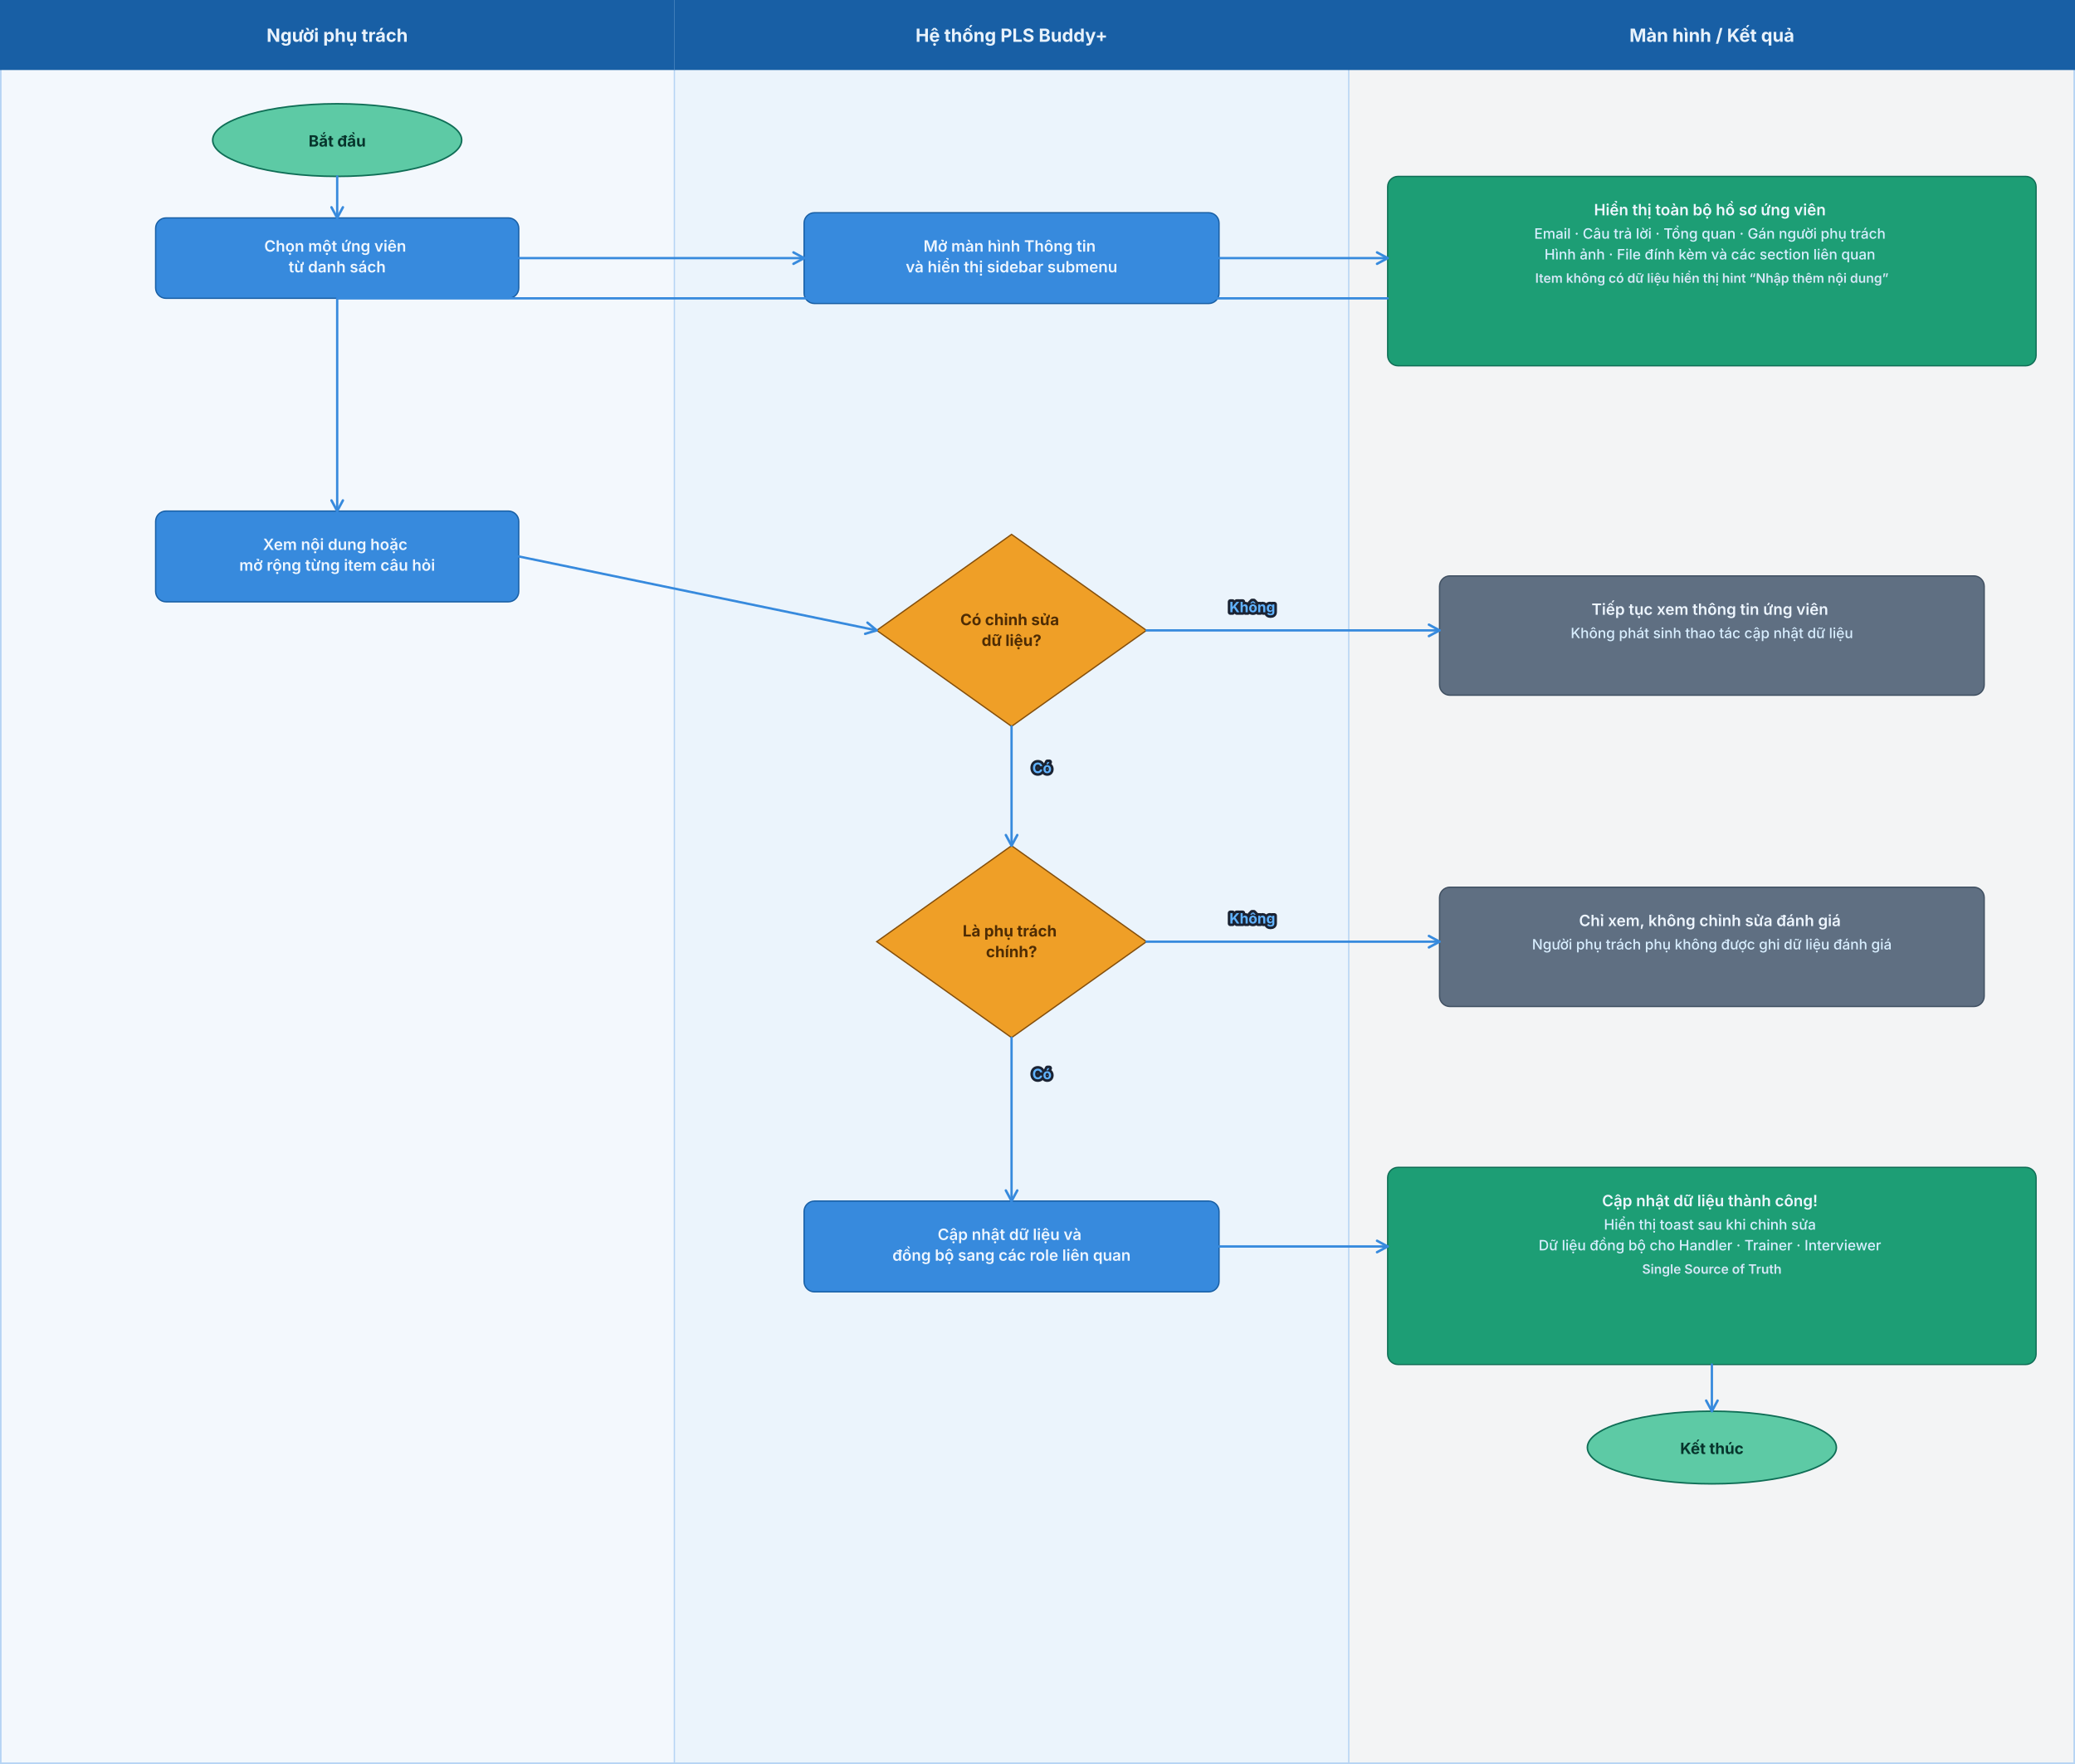
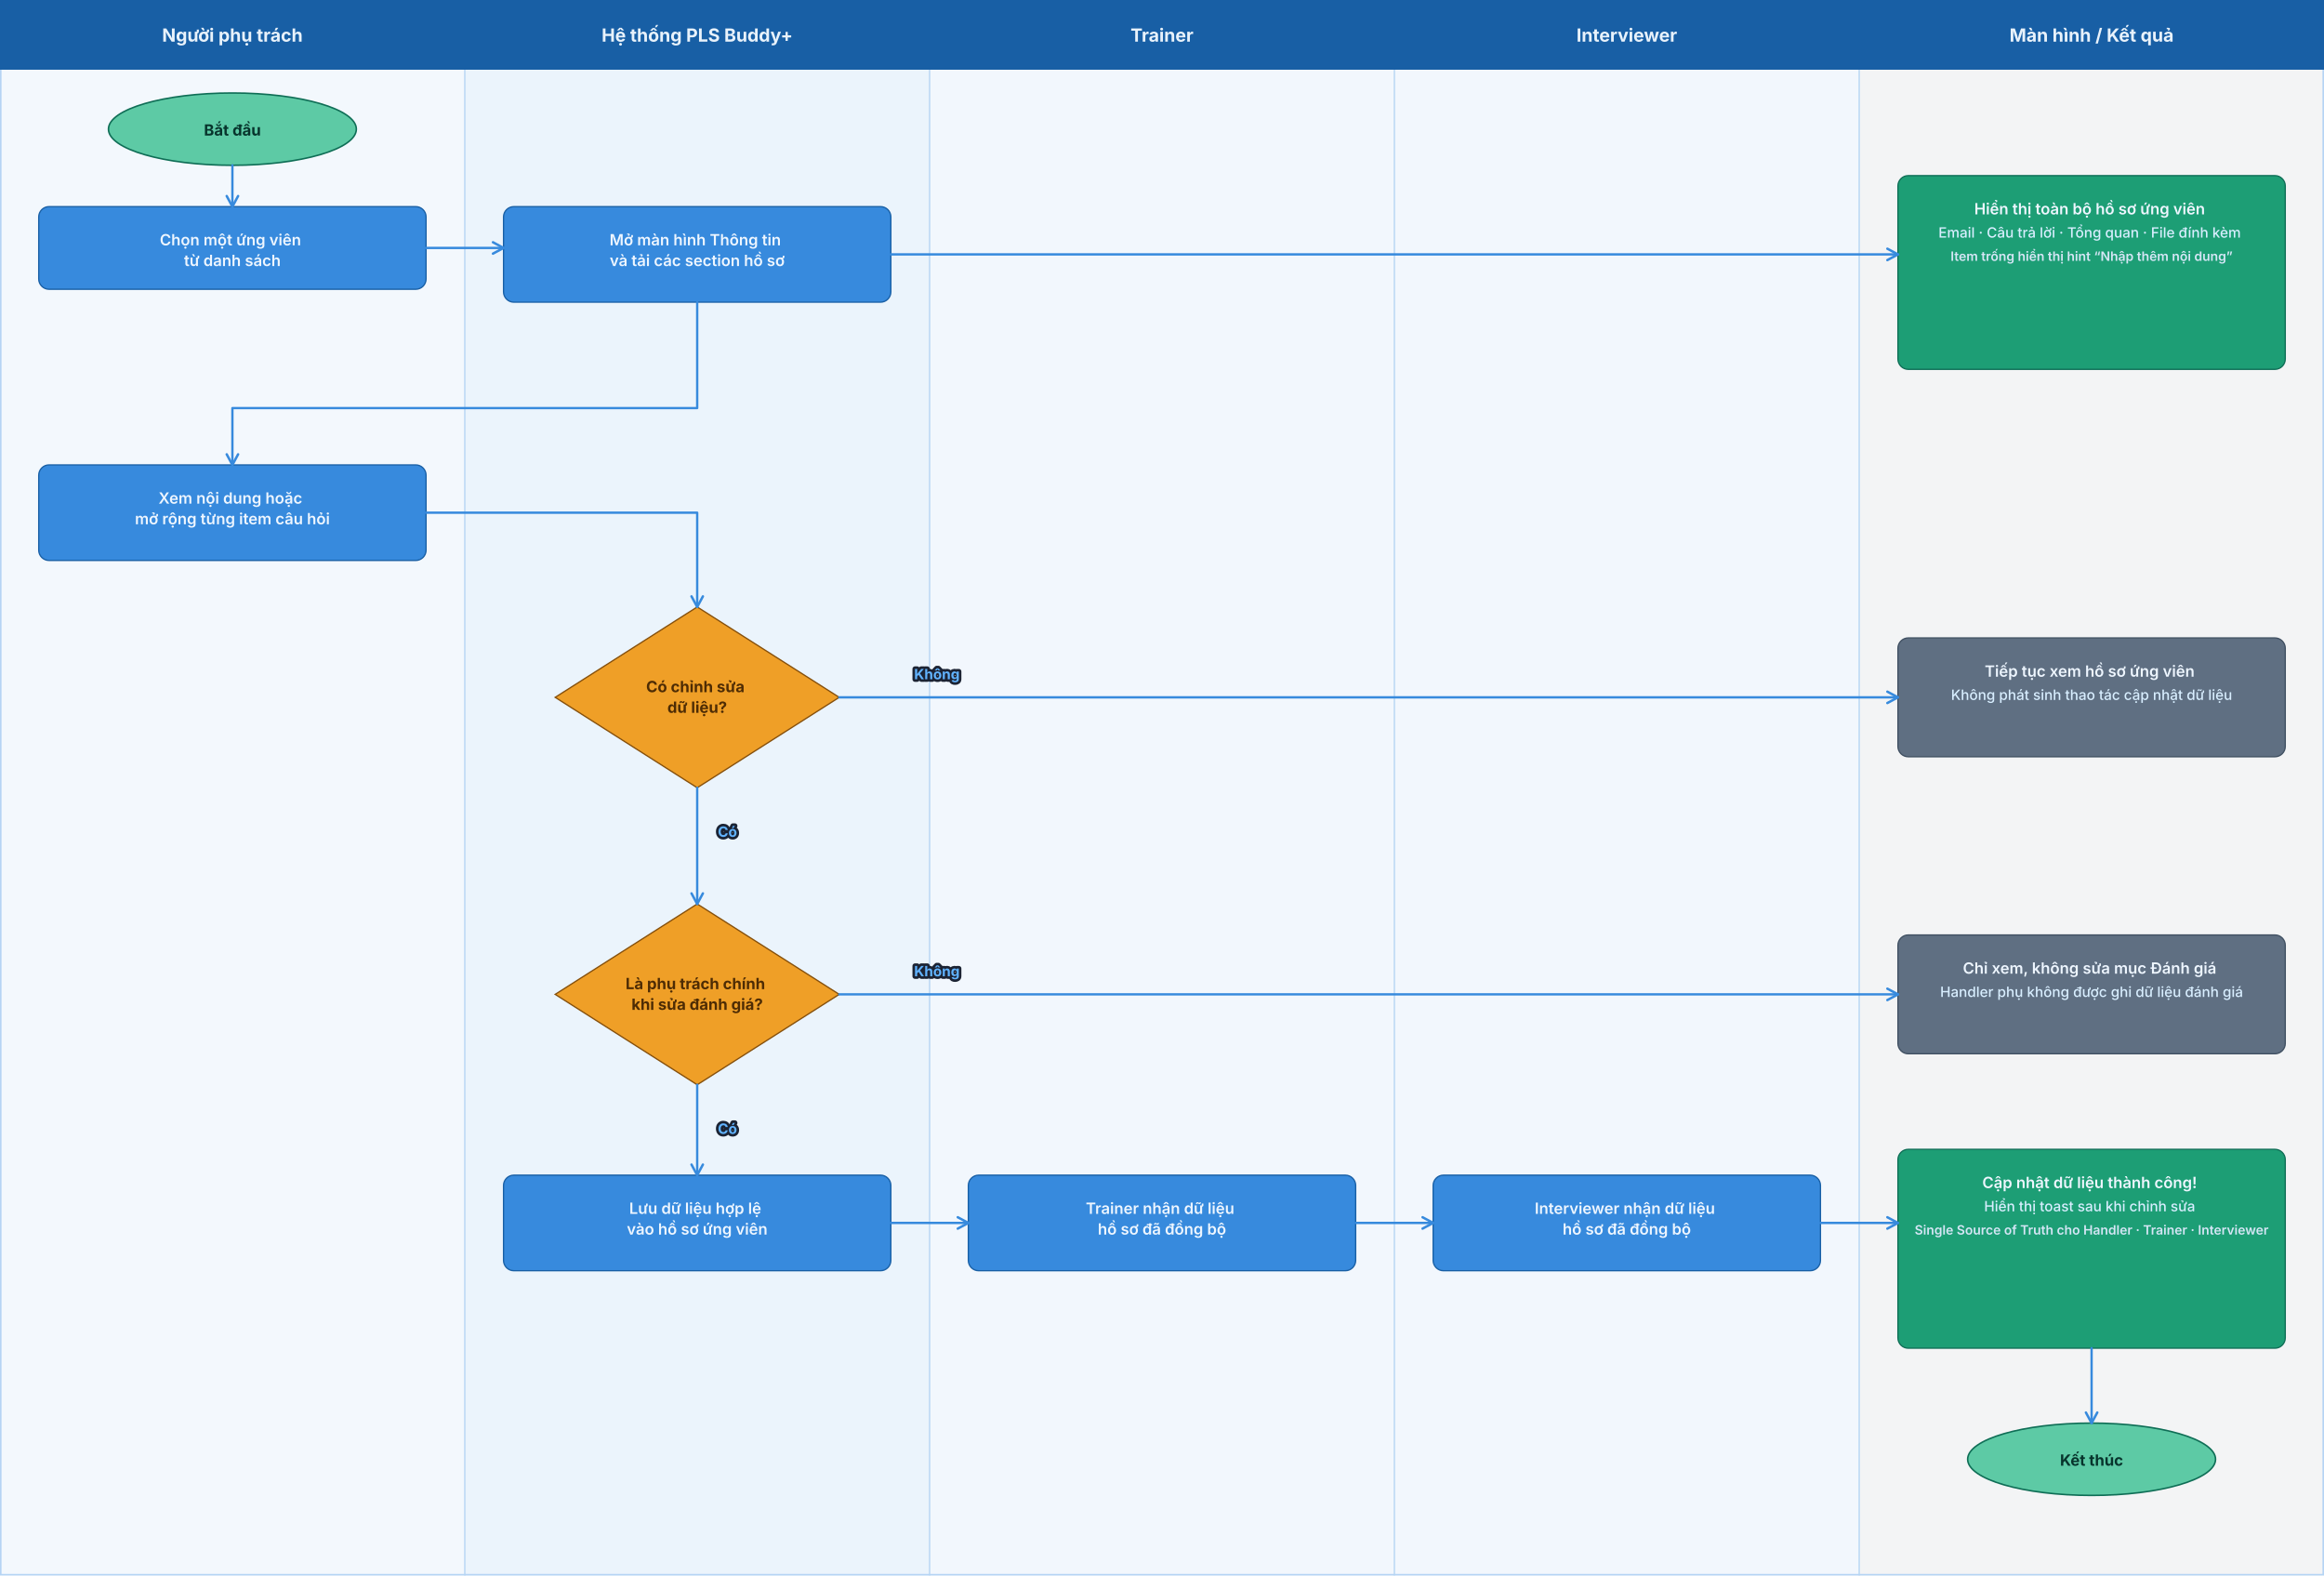
- <svg xmlns="http://www.w3.org/2000/svg" width="1600" height="1360" viewBox="0 0 1600 1360" preserveAspectRatio="xMidYMid meet" role="img" aria-label="Swimlane chart quản lý thông tin chi tiết của ứng viên">
+ <svg xmlns="http://www.w3.org/2000/svg" width="1800" height="1220" viewBox="0 0 1800 1220" preserveAspectRatio="xMidYMid meet" role="img" aria-label="Swimlane chart quản lý thông tin chi tiết của ứng viên">
  <defs>
    <style>
      .outer-border { fill: none; stroke: #b5d4f4; stroke-width: 1.2; }
      .divider { stroke: #b5d4f4; stroke-width: 1; }
      .lane-head { fill: #185fa5; }
      .lane-title {
        fill: #e8f2fb;
        font-family: "SF Pro Text", "Inter", "Segoe UI", sans-serif;
        font-size: 14px;
        font-weight: 700;
        text-anchor: middle;
        dominant-baseline: middle;
      }
      .lane-handler { fill: #378add; opacity: 0.06; }
      .lane-system { fill: #378add; opacity: 0.10; }
+       .lane-role { fill: #378add; opacity: 0.07; }
      .lane-result { fill: #6b7280; opacity: 0.08; }
      .task { fill: #378add; stroke: #185fa5; stroke-width: 1; }
      .result-ok { fill: #1d9e75; stroke: #0f6e56; stroke-width: 1; }
      .result-note { fill: #5f6f82; stroke: #405062; stroke-width: 1; }
      .start-end { fill: #5dcaa5; stroke: #0f6e56; stroke-width: 1.2; }
      .decision { fill: #ef9f27; stroke: #854f0b; stroke-width: 1; }
      .text-light {
        fill: #eef6ff;
        font-family: "SF Pro Text", "Inter", "Segoe UI", sans-serif;
        font-size: 12px;
        font-weight: 600;
        text-anchor: middle;
      }
      .text-dark {
        fill: #07342c;
        font-family: "SF Pro Text", "Inter", "Segoe UI", sans-serif;
        font-size: 12px;
        font-weight: 700;
        text-anchor: middle;
      }
      .decision-text {
        fill: #4e2c04;
        font-family: "SF Pro Text", "Inter", "Segoe UI", sans-serif;
        font-size: 12px;
        font-weight: 700;
        text-anchor: middle;
      }
      .subtext {
        fill: #d8eeff;
        font-family: "SF Pro Text", "Inter", "Segoe UI", sans-serif;
        font-size: 11px;
        font-weight: 500;
        text-anchor: middle;
      }
      .meta-text {
        fill: #d6e6f6;
        font-family: "SF Pro Text", "Inter", "Segoe UI", sans-serif;
        font-size: 10px;
        font-weight: 600;
        text-anchor: middle;
      }
      .line {
        fill: none;
        stroke: #378add;
        stroke-width: 1.8;
        stroke-linecap: round;
        stroke-linejoin: round;
        marker-end: url(#arrow);
      }
      .line-label {
        fill: #61b3ff;
        font-family: "SF Pro Text", "Inter", "Segoe UI", sans-serif;
        font-size: 11px;
        font-weight: 700;
        paint-order: stroke;
        stroke: rgba(10, 18, 34, 0.92);
        stroke-width: 4px;
        stroke-linejoin: round;
      }
    </style>
    <marker id="arrow" viewBox="0 0 10 10" refX="8" refY="5" markerWidth="7" markerHeight="7" orient="auto-start-reverse">
      <path d="M1.5 1.5L8 5L1.5 8.5" fill="none" stroke="#378add" stroke-width="1.5" stroke-linecap="round" stroke-linejoin="round" />
    </marker>
  </defs>
-   <rect class="lane-handler" x="0" y="54" width="520" height="1306" />
-   <rect class="lane-system" x="520" y="54" width="520" height="1306" />
-   <rect class="lane-result" x="1040" y="54" width="560" height="1306" />
-   <rect class="outer-border" x="0.6" y="0.6" width="1598.8" height="1358.8" />
-   <line class="divider" x1="520" y1="0" x2="520" y2="1360" />
-   <line class="divider" x1="1040" y1="0" x2="1040" y2="1360" />
-   <rect class="lane-head" x="0" y="0" width="520" height="54" />
-   <rect class="lane-head" x="520" y="0" width="520" height="54" />
-   <rect class="lane-head" x="1040" y="0" width="560" height="54" />
-   <text class="lane-title" x="260" y="27">Người phụ trách</text>
-   <text class="lane-title" x="780" y="27">Hệ thống PLS Buddy+</text>
-   <text class="lane-title" x="1320" y="27">Màn hình / Kết quả</text>
-   <ellipse class="start-end" cx="260" cy="108" rx="96" ry="28" />
-   <text class="text-dark" x="260" y="113">Bắt đầu</text>
-   <rect class="task" x="120" y="168" width="280" height="62" rx="8" />
-   <text class="text-light" x="260" y="194">
-     <tspan x="260" dy="0">Chọn một ứng viên</tspan>
-     <tspan x="260" dy="16">từ danh sách</tspan>
+   <rect class="lane-handler" x="0" y="54" width="360" height="1166" />
+   <rect class="lane-system" x="360" y="54" width="360" height="1166" />
+   <rect class="lane-role" x="720" y="54" width="360" height="1166" />
+   <rect class="lane-role" x="1080" y="54" width="360" height="1166" />
+   <rect class="lane-result" x="1440" y="54" width="360" height="1166" />
+   <rect class="outer-border" x="0.6" y="0.6" width="1798.8" height="1218.8" />
+   <line class="divider" x1="360" y1="0" x2="360" y2="1220" />
+   <line class="divider" x1="720" y1="0" x2="720" y2="1220" />
+   <line class="divider" x1="1080" y1="0" x2="1080" y2="1220" />
+   <line class="divider" x1="1440" y1="0" x2="1440" y2="1220" />
+   <rect class="lane-head" x="0" y="0" width="360" height="54" />
+   <rect class="lane-head" x="360" y="0" width="360" height="54" />
+   <rect class="lane-head" x="720" y="0" width="360" height="54" />
+   <rect class="lane-head" x="1080" y="0" width="360" height="54" />
+   <rect class="lane-head" x="1440" y="0" width="360" height="54" />
+   <text class="lane-title" x="180" y="27">Người phụ trách</text>
+   <text class="lane-title" x="540" y="27">Hệ thống PLS Buddy+</text>
+   <text class="lane-title" x="900" y="27">Trainer</text>
+   <text class="lane-title" x="1260" y="27">Interviewer</text>
+   <text class="lane-title" x="1620" y="27">Màn hình / Kết quả</text>
+   <ellipse class="start-end" cx="180" cy="100" rx="96" ry="28" />
+   <text class="text-dark" x="180" y="105">Bắt đầu</text>
+   <rect class="task" x="30" y="160" width="300" height="64" rx="8" />
+   <text class="text-light" x="180" y="190">
+     <tspan x="180" dy="0">Chọn một ứng viên</tspan>
+     <tspan x="180" dy="16">từ danh sách</tspan>
  </text>
-   <rect class="task" x="620" y="164" width="320" height="70" rx="8" />
-   <text class="text-light" x="780" y="194">
-     <tspan x="780" dy="0">Mở màn hình Thông tin</tspan>
-     <tspan x="780" dy="16">và hiển thị sidebar submenu</tspan>
+   <rect class="task" x="390" y="160" width="300" height="74" rx="8" />
+   <text class="text-light" x="540" y="190">
+     <tspan x="540" dy="0">Mở màn hình Thông tin</tspan>
+     <tspan x="540" dy="16">và tải các section hồ sơ</tspan>
  </text>
-   <rect class="result-ok" x="1070" y="136" width="500" height="146" rx="8" />
-   <text class="text-light" x="1320" y="166">
-     <tspan x="1320" dy="0">Hiển thị toàn bộ hồ sơ ứng viên</tspan>
-     <tspan class="subtext" x="1320" dy="18">Email · Câu trả lời · Tổng quan · Gán người phụ trách</tspan>
-     <tspan class="subtext" x="1320" dy="16">Hình ảnh · File đính kèm và các section liên quan</tspan>
-     <tspan class="meta-text" x="1320" dy="18">Item không có dữ liệu hiển thị hint “Nhập thêm nội dung”</tspan>
+   <rect class="result-ok" x="1470" y="136" width="300" height="150" rx="8" />
+   <text class="text-light" x="1620" y="166">
+     <tspan x="1620" dy="0">Hiển thị toàn bộ hồ sơ ứng viên</tspan>
+     <tspan class="subtext" x="1620" dy="18">Email · Câu trả lời · Tổng quan · File đính kèm</tspan>
+     <tspan class="meta-text" x="1620" dy="18">Item trống hiển thị hint “Nhập thêm nội dung”</tspan>
  </text>
-   <rect class="task" x="120" y="394" width="280" height="70" rx="8" />
-   <text class="text-light" x="260" y="424">
-     <tspan x="260" dy="0">Xem nội dung hoặc</tspan>
-     <tspan x="260" dy="16">mở rộng từng item câu hỏi</tspan>
+   <rect class="task" x="30" y="360" width="300" height="74" rx="8" />
+   <text class="text-light" x="180" y="390">
+     <tspan x="180" dy="0">Xem nội dung hoặc</tspan>
+     <tspan x="180" dy="16">mở rộng từng item câu hỏi</tspan>
  </text>
-   <polygon class="decision" points="780,412 884,486 780,560 676,486" />
-   <text class="decision-text" x="780" y="482">
-     <tspan x="780" dy="0">Có chỉnh sửa</tspan>
-     <tspan x="780" dy="16">dữ liệu?</tspan>
+   <polygon class="decision" points="540,470 650,540 540,610 430,540" />
+   <text class="decision-text" x="540" y="536">
+     <tspan x="540" dy="0">Có chỉnh sửa</tspan>
+     <tspan x="540" dy="16">dữ liệu?</tspan>
  </text>
-   <rect class="result-note" x="1110" y="444" width="420" height="92" rx="8" />
-   <text class="text-light" x="1320" y="474">
-     <tspan x="1320" dy="0">Tiếp tục xem thông tin ứng viên</tspan>
-     <tspan class="subtext" x="1320" dy="18">Không phát sinh thao tác cập nhật dữ liệu</tspan>
+   <rect class="result-note" x="1470" y="494" width="300" height="92" rx="8" />
+   <text class="text-light" x="1620" y="524">
+     <tspan x="1620" dy="0">Tiếp tục xem hồ sơ ứng viên</tspan>
+     <tspan class="subtext" x="1620" dy="18">Không phát sinh thao tác cập nhật dữ liệu</tspan>
  </text>
-   <polygon class="decision" points="780,652 884,726 780,800 676,726" />
-   <text class="decision-text" x="780" y="722">
-     <tspan x="780" dy="0">Là phụ trách</tspan>
-     <tspan x="780" dy="16">chính?</tspan>
+   <polygon class="decision" points="540,700 650,770 540,840 430,770" />
+   <text class="decision-text" x="540" y="766">
+     <tspan x="540" dy="0">Là phụ trách chính</tspan>
+     <tspan x="540" dy="16">khi sửa đánh giá?</tspan>
  </text>
-   <rect class="result-note" x="1110" y="684" width="420" height="92" rx="8" />
-   <text class="text-light" x="1320" y="714">
-     <tspan x="1320" dy="0">Chỉ xem, không chỉnh sửa đánh giá</tspan>
-     <tspan class="subtext" x="1320" dy="18">Người phụ trách phụ không được ghi dữ liệu đánh giá</tspan>
+   <rect class="result-note" x="1470" y="724" width="300" height="92" rx="8" />
+   <text class="text-light" x="1620" y="754">
+     <tspan x="1620" dy="0">Chỉ xem, không sửa mục Đánh giá</tspan>
+     <tspan class="subtext" x="1620" dy="18">Handler phụ không được ghi dữ liệu đánh giá</tspan>
  </text>
-   <rect class="task" x="620" y="926" width="320" height="70" rx="8" />
-   <text class="text-light" x="780" y="956">
-     <tspan x="780" dy="0">Cập nhật dữ liệu và</tspan>
-     <tspan x="780" dy="16">đồng bộ sang các role liên quan</tspan>
+   <rect class="task" x="390" y="910" width="300" height="74" rx="8" />
+   <text class="text-light" x="540" y="940">
+     <tspan x="540" dy="0">Lưu dữ liệu hợp lệ</tspan>
+     <tspan x="540" dy="16">vào hồ sơ ứng viên</tspan>
  </text>
-   <rect class="result-ok" x="1070" y="900" width="500" height="152" rx="8" />
-   <text class="text-light" x="1320" y="930">
-     <tspan x="1320" dy="0">Cập nhật dữ liệu thành công!</tspan>
-     <tspan class="subtext" x="1320" dy="18">Hiển thị toast sau khi chỉnh sửa</tspan>
-     <tspan class="subtext" x="1320" dy="16">Dữ liệu đồng bộ cho Handler · Trainer · Interviewer</tspan>
-     <tspan class="meta-text" x="1320" dy="18">Single Source of Truth</tspan>
+   <rect class="task" x="750" y="910" width="300" height="74" rx="8" />
+   <text class="text-light" x="900" y="940">
+     <tspan x="900" dy="0">Trainer nhận dữ liệu</tspan>
+     <tspan x="900" dy="16">hồ sơ đã đồng bộ</tspan>
  </text>
-   <ellipse class="start-end" cx="1320" cy="1116" rx="96" ry="28" />
-   <text class="text-dark" x="1320" y="1121">Kết thúc</text>
-   <line class="line" x1="260" y1="136" x2="260" y2="168" />
-   <line class="line" x1="400" y1="199" x2="620" y2="199" />
-   <line class="line" x1="940" y1="199" x2="1070" y2="199" />
-   <path class="line" d="M1070 230 H260 V394" />
-   <line class="line" x1="400" y1="429" x2="676" y2="486" />
-   <line class="line" x1="884" y1="486" x2="1110" y2="486" />
-   <line class="line" x1="780" y1="560" x2="780" y2="652" />
-   <line class="line" x1="884" y1="726" x2="1110" y2="726" />
-   <line class="line" x1="780" y1="800" x2="780" y2="926" />
-   <line class="line" x1="940" y1="961" x2="1070" y2="961" />
-   <line class="line" x1="1320" y1="1052" x2="1320" y2="1088" />
-   <text class="line-label" x="948" y="472">Không</text>
-   <text class="line-label" x="796" y="596">Có</text>
-   <text class="line-label" x="948" y="712">Không</text>
-   <text class="line-label" x="796" y="832">Có</text>
+   <rect class="task" x="1110" y="910" width="300" height="74" rx="8" />
+   <text class="text-light" x="1260" y="940">
+     <tspan x="1260" dy="0">Interviewer nhận dữ liệu</tspan>
+     <tspan x="1260" dy="16">hồ sơ đã đồng bộ</tspan>
+   </text>
+   <rect class="result-ok" x="1470" y="890" width="300" height="154" rx="8" />
+   <text class="text-light" x="1620" y="920">
+     <tspan x="1620" dy="0">Cập nhật dữ liệu thành công!</tspan>
+     <tspan class="subtext" x="1620" dy="18">Hiển thị toast sau khi chỉnh sửa</tspan>
+     <tspan class="meta-text" x="1620" dy="18">Single Source of Truth cho Handler · Trainer · Interviewer</tspan>
+   </text>
+   <ellipse class="start-end" cx="1620" cy="1130" rx="96" ry="28" />
+   <text class="text-dark" x="1620" y="1135">Kết thúc</text>
+   <line class="line" x1="180" y1="128" x2="180" y2="160" />
+   <line class="line" x1="330" y1="192" x2="390" y2="192" />
+   <line class="line" x1="690" y1="197" x2="1470" y2="197" />
+   <path class="line" d="M540 234 V316 H180 V360" />
+   <path class="line" d="M330 397 H540 V470" />
+   <line class="line" x1="650" y1="540" x2="1470" y2="540" />
+   <line class="line" x1="540" y1="610" x2="540" y2="700" />
+   <line class="line" x1="650" y1="770" x2="1470" y2="770" />
+   <line class="line" x1="540" y1="840" x2="540" y2="910" />
+   <line class="line" x1="690" y1="947" x2="750" y2="947" />
+   <line class="line" x1="1050" y1="947" x2="1110" y2="947" />
+   <line class="line" x1="1410" y1="947" x2="1470" y2="947" />
+   <line class="line" x1="1620" y1="1044" x2="1620" y2="1102" />
+   <text class="line-label" x="708" y="526">Không</text>
+   <text class="line-label" x="556" y="648">Có</text>
+   <text class="line-label" x="708" y="756">Không</text>
+   <text class="line-label" x="556" y="878">Có</text>
</svg>
